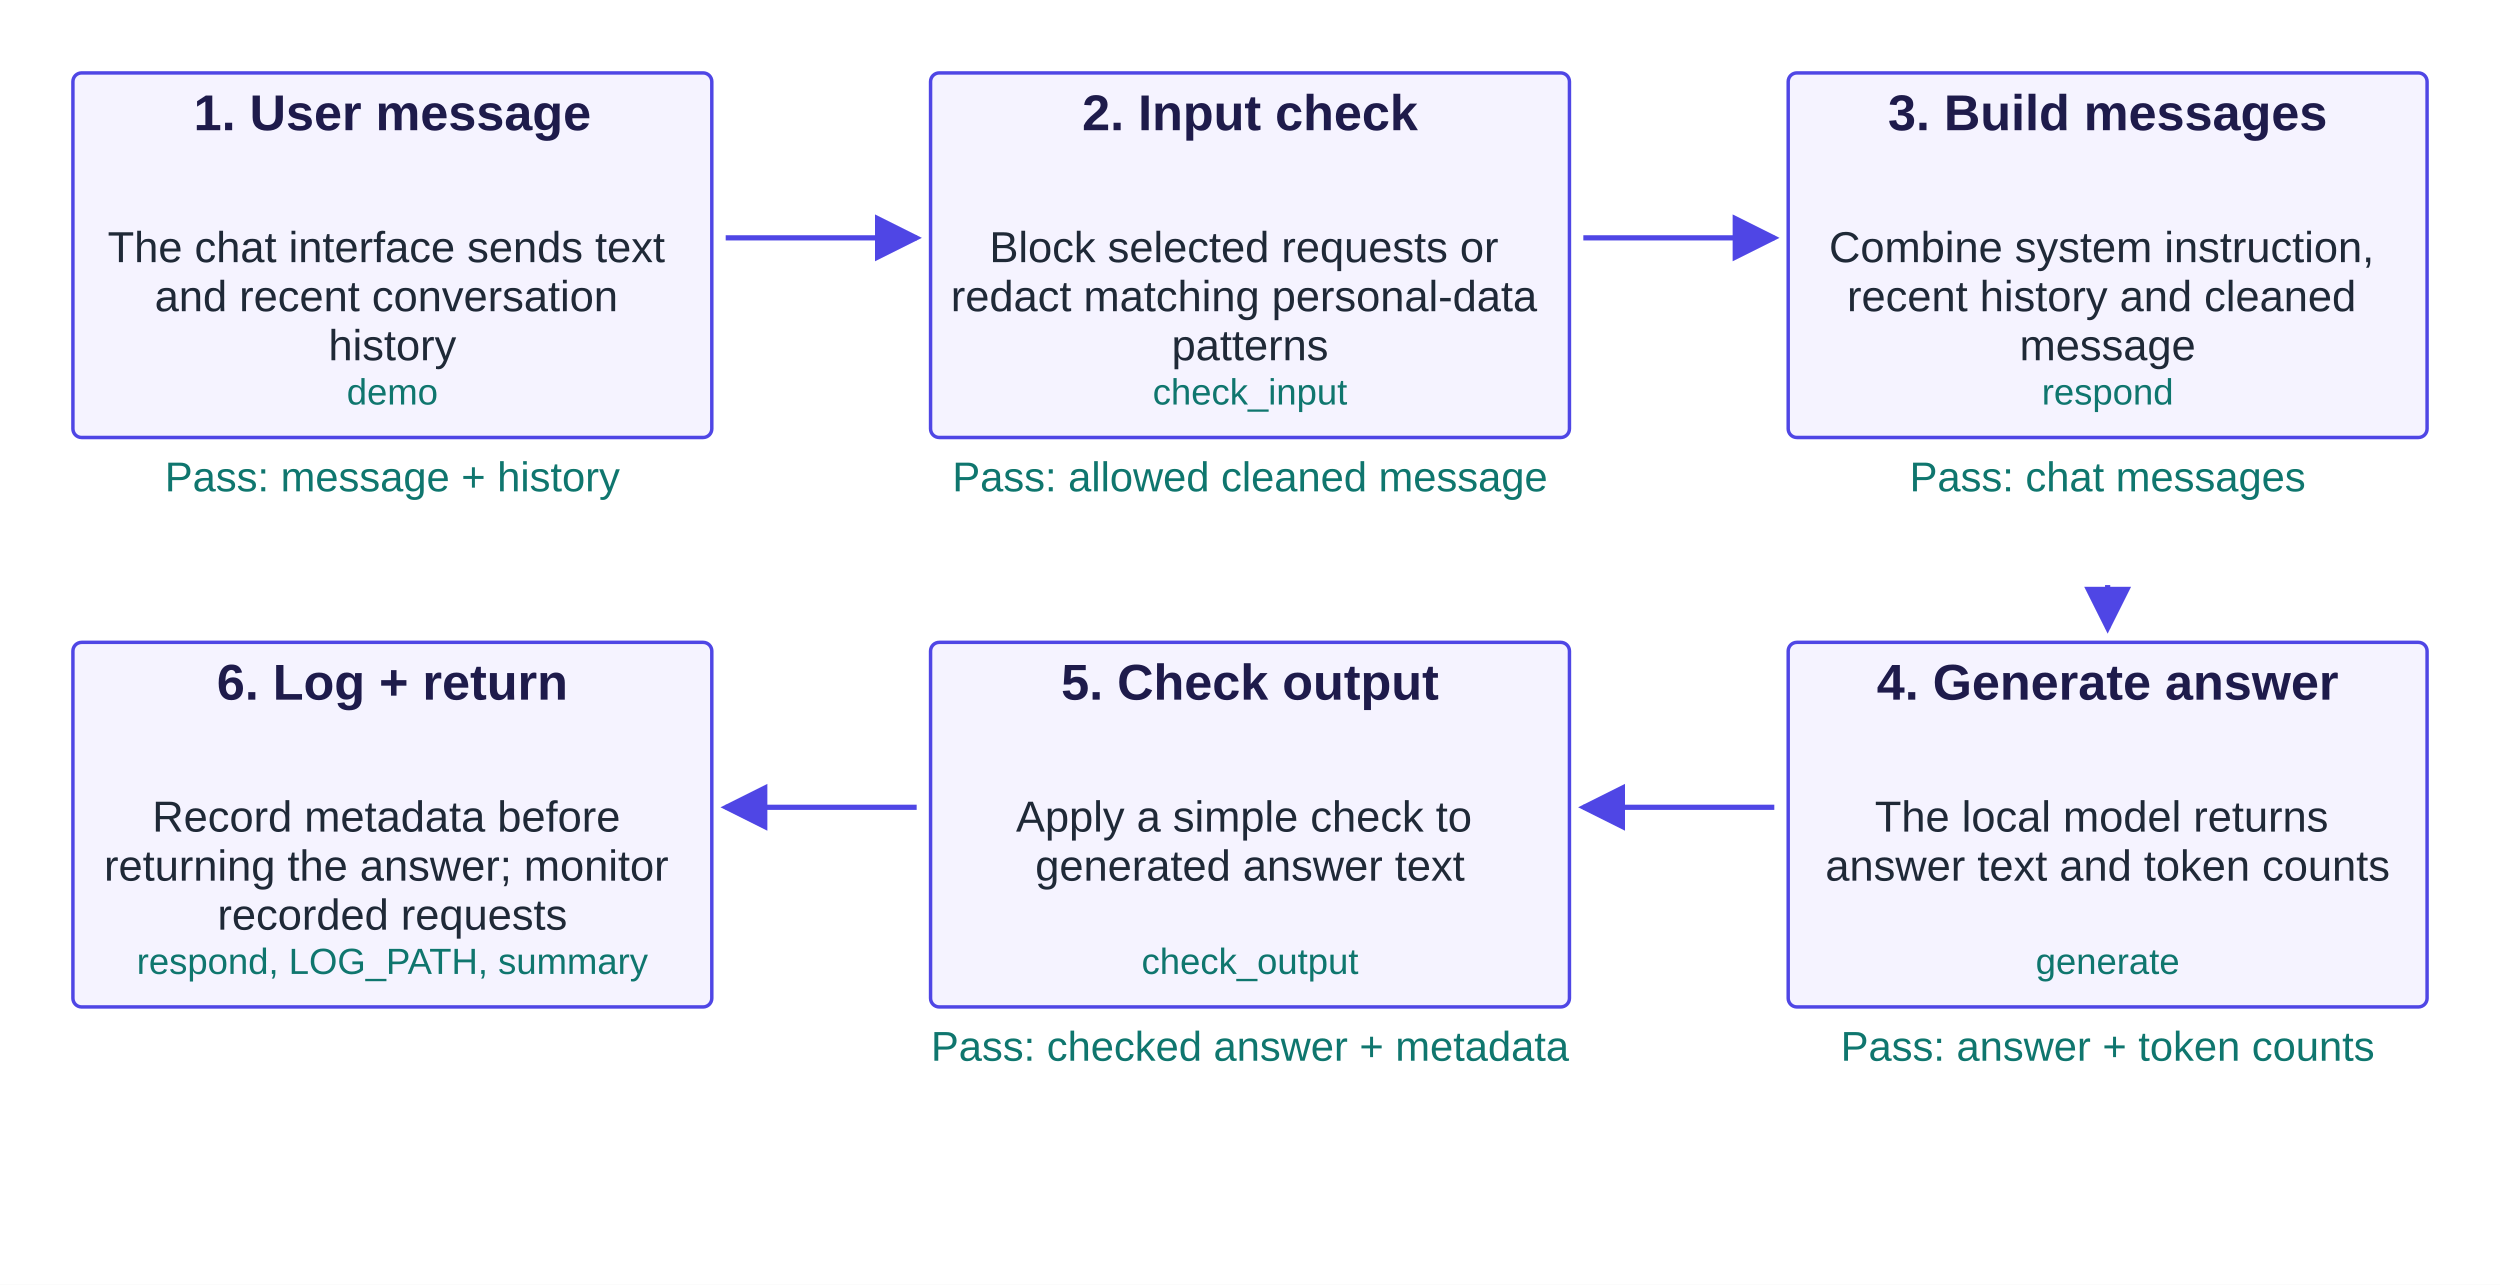
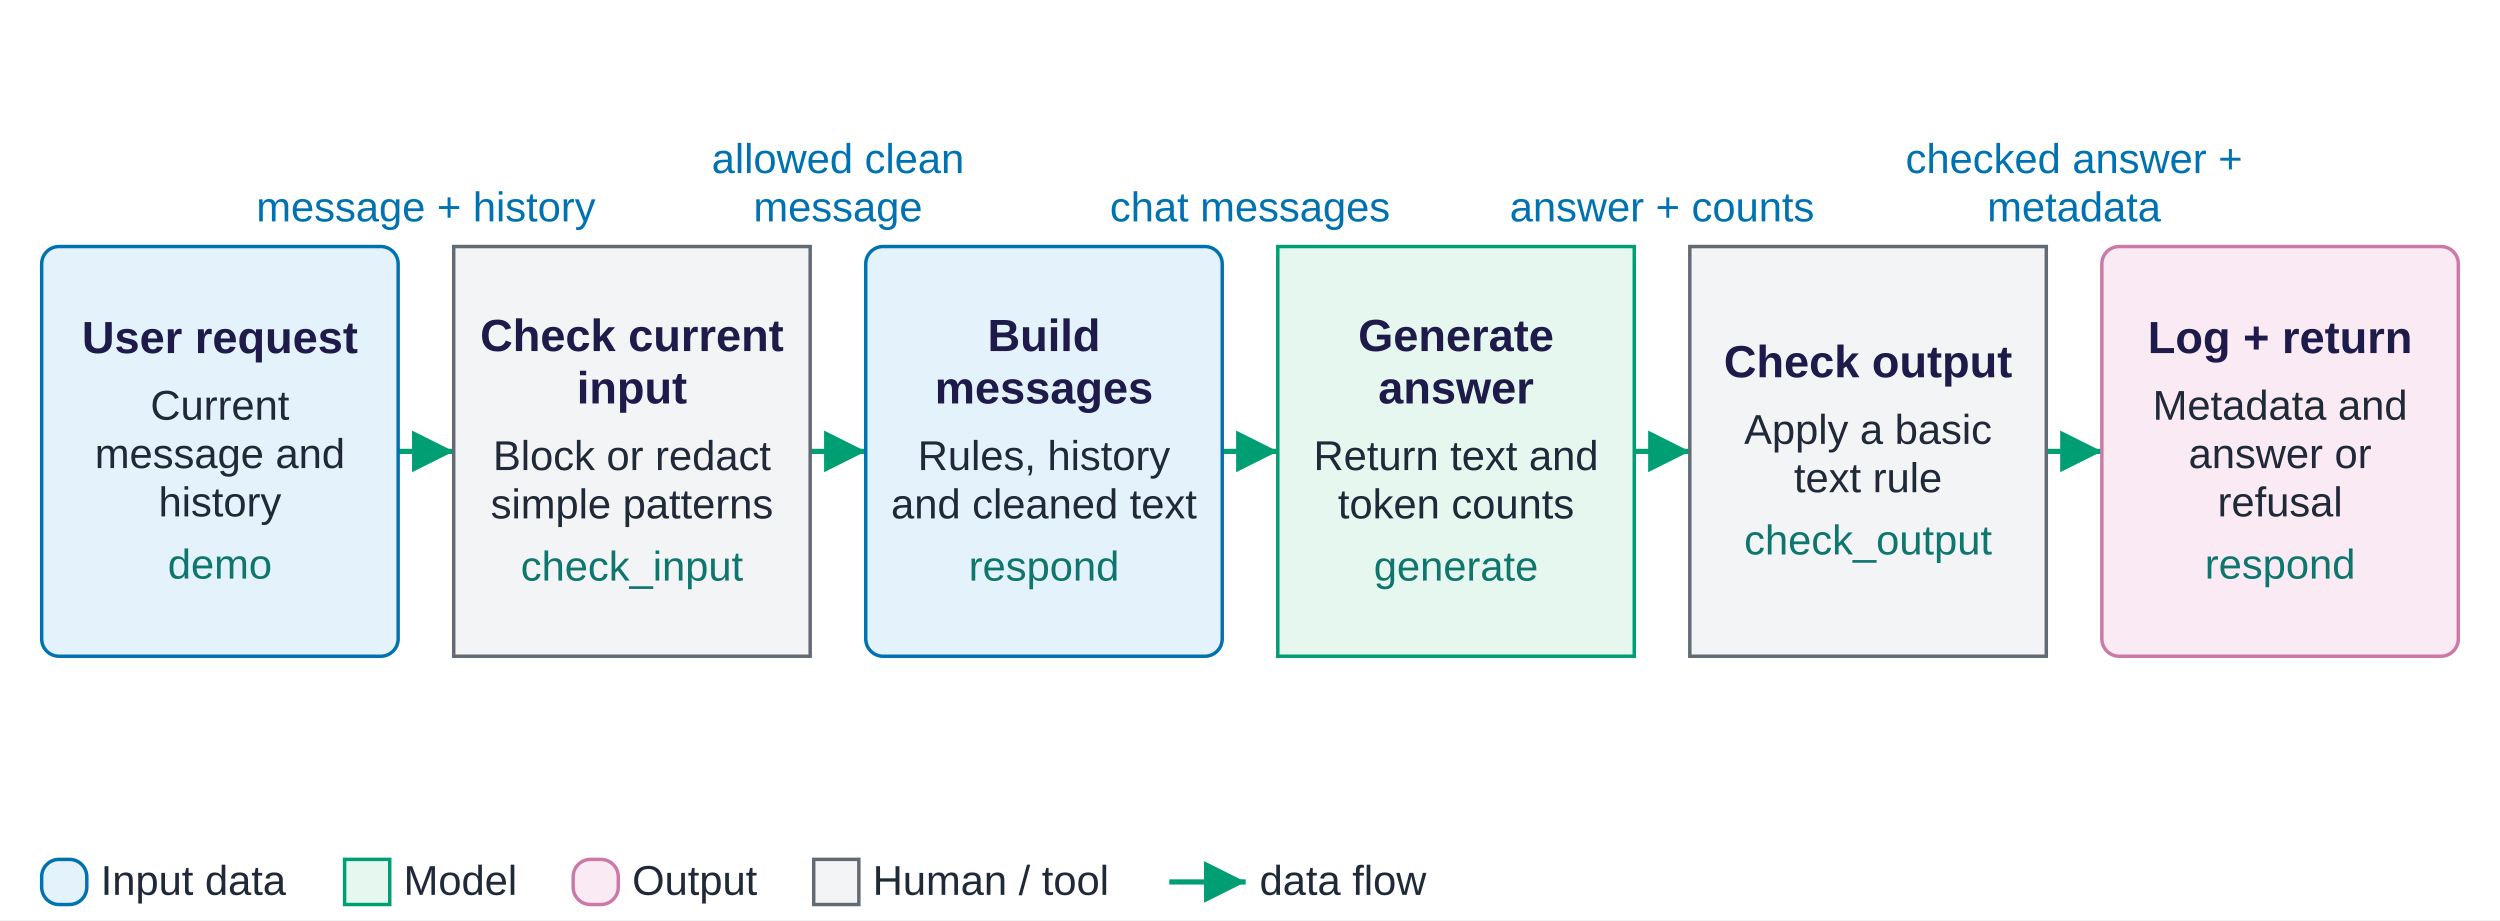
- <svg xmlns="http://www.w3.org/2000/svg" width="1440" height="740">
+ <svg xmlns="http://www.w3.org/2000/svg" width="1440" height="530" role="img">
  <rect width="100%" height="100%" fill="white" />
  <defs>
-     <marker id="arrow" markerWidth="9" markerHeight="9" refX="8" refY="4.5" orient="auto">
-       <path d="M0,0 L9,4.5 L0,9" fill="#4F46E5" />
+     <marker id="arrow009E73" markerWidth="8" markerHeight="8" refX="8" refY="4" orient="auto">
+       <path d="M0,0 L8,4 L0,8" fill="#009E73" />
    </marker>
  </defs>
-   <line x1="418" y1="137" x2="528" y2="137" stroke="#4F46E5" stroke-width="3" marker-end="url(#arrow)" />
-   <line x1="912" y1="137" x2="1022" y2="137" stroke="#4F46E5" stroke-width="3" marker-end="url(#arrow)" />
-   <line x1="1214" y1="337" x2="1214" y2="362" stroke="#4F46E5" stroke-width="3" marker-end="url(#arrow)" />
-   <line x1="1022" y1="465" x2="912" y2="465" stroke="#4F46E5" stroke-width="3" marker-end="url(#arrow)" />
-   <line x1="528" y1="465" x2="418" y2="465" stroke="#4F46E5" stroke-width="3" marker-end="url(#arrow)" />
-   <rect x="42" y="42" width="368" height="210" rx="5" fill="#F5F3FF" stroke="#4F46E5" stroke-width="2" />
-   <text font-family="Calibri,Arial,sans-serif" font-size="29" fill="#1E1B4B" font-weight="700" text-anchor="middle">
-     <tspan x="226" y="75">1. User message</tspan>
+   <polyline points="229.333,260 261.333,260" fill="none" stroke="#009E73" stroke-width="3" marker-end="url(#arrow009E73)" />
+   <text font-family="Arial,sans-serif" font-size="24" fill="#0072B2" font-weight="400" text-anchor="middle">
+     <tspan x="245.333" y="127.52">message + history</tspan>
  </text>
-   <text font-family="Calibri,Arial,sans-serif" font-size="25" fill="#1F2937" font-weight="400" text-anchor="middle">
-     <tspan x="226" y="151">The chat interface sends text</tspan>
-     <tspan x="226" y="179.25">and recent conversation</tspan>
-     <tspan x="226" y="207.5">history</tspan>
+   <polyline points="466.667,260 498.667,260" fill="none" stroke="#009E73" stroke-width="3" marker-end="url(#arrow009E73)" />
+   <text font-family="Arial,sans-serif" font-size="24" fill="#0072B2" font-weight="400" text-anchor="middle">
+     <tspan x="482.667" y="99.68">allowed clean</tspan>
  </text>
-   <text font-family="Calibri,Arial,sans-serif" font-size="21" fill="#0F766E" font-weight="400" text-anchor="middle">
-     <tspan x="226" y="233">demo</tspan>
+   <text font-family="Arial,sans-serif" font-size="24" fill="#0072B2" font-weight="400" text-anchor="middle">
+     <tspan x="482.667" y="127.52">message</tspan>
  </text>
-   <text font-family="Calibri,Arial,sans-serif" font-size="24" fill="#0F766E" font-weight="400" text-anchor="middle">
-     <tspan x="226" y="283">Pass: message + history</tspan>
+   <polyline points="704,260 736,260" fill="none" stroke="#009E73" stroke-width="3" marker-end="url(#arrow009E73)" />
+   <text font-family="Arial,sans-serif" font-size="24" fill="#0072B2" font-weight="400" text-anchor="middle">
+     <tspan x="720" y="127.52">chat messages</tspan>
  </text>
-   <rect x="536" y="42" width="368" height="210" rx="5" fill="#F5F3FF" stroke="#4F46E5" stroke-width="2" />
-   <text font-family="Calibri,Arial,sans-serif" font-size="29" fill="#1E1B4B" font-weight="700" text-anchor="middle">
-     <tspan x="720" y="75">2. Input check</tspan>
+   <polyline points="941.333,260 973.333,260" fill="none" stroke="#009E73" stroke-width="3" marker-end="url(#arrow009E73)" />
+   <text font-family="Arial,sans-serif" font-size="24" fill="#0072B2" font-weight="400" text-anchor="middle">
+     <tspan x="957.333" y="127.52">answer + counts</tspan>
  </text>
-   <text font-family="Calibri,Arial,sans-serif" font-size="25" fill="#1F2937" font-weight="400" text-anchor="middle">
-     <tspan x="720" y="151">Block selected requests or</tspan>
-     <tspan x="720" y="179.25">redact matching personal-data</tspan>
-     <tspan x="720" y="207.5">patterns</tspan>
+   <polyline points="1178.667,260 1210.667,260" fill="none" stroke="#009E73" stroke-width="3" marker-end="url(#arrow009E73)" />
+   <text font-family="Arial,sans-serif" font-size="24" fill="#0072B2" font-weight="400" text-anchor="middle">
+     <tspan x="1194.667" y="99.68">checked answer +</tspan>
  </text>
-   <text font-family="Calibri,Arial,sans-serif" font-size="21" fill="#0F766E" font-weight="400" text-anchor="middle">
-     <tspan x="720" y="233">check_input</tspan>
+   <text font-family="Arial,sans-serif" font-size="24" fill="#0072B2" font-weight="400" text-anchor="middle">
+     <tspan x="1194.667" y="127.52">metadata</tspan>
  </text>
-   <text font-family="Calibri,Arial,sans-serif" font-size="24" fill="#0F766E" font-weight="400" text-anchor="middle">
-     <tspan x="720" y="283">Pass: allowed cleaned message</tspan>
+   <rect x="24" y="142" width="205.333" height="236" rx="10" fill="#E4F2FB" stroke="#0072B2" stroke-width="2" />
+   <text font-family="Arial,sans-serif" font-size="26" fill="#1E1B4B" font-weight="700" text-anchor="middle">
+     <tspan x="126.667" y="203.38">User request</tspan>
  </text>
-   <rect x="1030" y="42" width="368" height="210" rx="5" fill="#F5F3FF" stroke="#4F46E5" stroke-width="2" />
-   <text font-family="Calibri,Arial,sans-serif" font-size="29" fill="#1E1B4B" font-weight="700" text-anchor="middle">
-     <tspan x="1214" y="75">3. Build messages</tspan>
+   <text font-family="Arial,sans-serif" font-size="24" fill="#1F2937" font-weight="400" text-anchor="middle">
+     <tspan x="126.667" y="241.76">Current</tspan>
  </text>
-   <text font-family="Calibri,Arial,sans-serif" font-size="25" fill="#1F2937" font-weight="400" text-anchor="middle">
-     <tspan x="1214" y="151">Combine system instruction,</tspan>
-     <tspan x="1214" y="179.25">recent history and cleaned</tspan>
-     <tspan x="1214" y="207.5">message</tspan>
+   <text font-family="Arial,sans-serif" font-size="24" fill="#1F2937" font-weight="400" text-anchor="middle">
+     <tspan x="126.667" y="269.6">message and</tspan>
  </text>
-   <text font-family="Calibri,Arial,sans-serif" font-size="21" fill="#0F766E" font-weight="400" text-anchor="middle">
-     <tspan x="1214" y="233">respond</tspan>
+   <text font-family="Arial,sans-serif" font-size="24" fill="#1F2937" font-weight="400" text-anchor="middle">
+     <tspan x="126.667" y="297.44">history</tspan>
  </text>
-   <text font-family="Calibri,Arial,sans-serif" font-size="24" fill="#0F766E" font-weight="400" text-anchor="middle">
-     <tspan x="1214" y="283">Pass: chat messages</tspan>
+   <text font-family="Arial,sans-serif" font-size="24" fill="#0F766E" font-weight="400" text-anchor="middle">
+     <tspan x="126.667" y="333.28">demo</tspan>
  </text>
-   <rect x="1030" y="370" width="368" height="210" rx="5" fill="#F5F3FF" stroke="#4F46E5" stroke-width="2" />
-   <text font-family="Calibri,Arial,sans-serif" font-size="29" fill="#1E1B4B" font-weight="700" text-anchor="middle">
-     <tspan x="1214" y="403">4. Generate answer</tspan>
+   <rect x="261.333" y="142" width="205.333" height="236" rx="0" fill="#F2F4F5" stroke="#626B73" stroke-width="2" />
+   <text font-family="Arial,sans-serif" font-size="26" fill="#1E1B4B" font-weight="700" text-anchor="middle">
+     <tspan x="364" y="202.22">Check current</tspan>
  </text>
-   <text font-family="Calibri,Arial,sans-serif" font-size="25" fill="#1F2937" font-weight="400" text-anchor="middle">
-     <tspan x="1214" y="479">The local model returns</tspan>
-     <tspan x="1214" y="507.25">answer text and token counts</tspan>
+   <text font-family="Arial,sans-serif" font-size="26" fill="#1E1B4B" font-weight="700" text-anchor="middle">
+     <tspan x="364" y="232.38">input</tspan>
  </text>
-   <text font-family="Calibri,Arial,sans-serif" font-size="21" fill="#0F766E" font-weight="400" text-anchor="middle">
-     <tspan x="1214" y="561">generate</tspan>
+   <text font-family="Arial,sans-serif" font-size="24" fill="#1F2937" font-weight="400" text-anchor="middle">
+     <tspan x="364" y="270.76">Block or redact</tspan>
  </text>
-   <text font-family="Calibri,Arial,sans-serif" font-size="24" fill="#0F766E" font-weight="400" text-anchor="middle">
-     <tspan x="1214" y="611">Pass: answer + token counts</tspan>
+   <text font-family="Arial,sans-serif" font-size="24" fill="#1F2937" font-weight="400" text-anchor="middle">
+     <tspan x="364" y="298.6">simple patterns</tspan>
  </text>
-   <rect x="536" y="370" width="368" height="210" rx="5" fill="#F5F3FF" stroke="#4F46E5" stroke-width="2" />
-   <text font-family="Calibri,Arial,sans-serif" font-size="29" fill="#1E1B4B" font-weight="700" text-anchor="middle">
-     <tspan x="720" y="403">5. Check output</tspan>
+   <text font-family="Arial,sans-serif" font-size="24" fill="#0F766E" font-weight="400" text-anchor="middle">
+     <tspan x="364" y="334.44">check_input</tspan>
  </text>
-   <text font-family="Calibri,Arial,sans-serif" font-size="25" fill="#1F2937" font-weight="400" text-anchor="middle">
-     <tspan x="720" y="479">Apply a simple check to</tspan>
-     <tspan x="720" y="507.25">generated answer text</tspan>
+   <rect x="498.667" y="142" width="205.333" height="236" rx="10" fill="#E4F2FB" stroke="#0072B2" stroke-width="2" />
+   <text font-family="Arial,sans-serif" font-size="26" fill="#1E1B4B" font-weight="700" text-anchor="middle">
+     <tspan x="601.333" y="202.22">Build</tspan>
  </text>
-   <text font-family="Calibri,Arial,sans-serif" font-size="21" fill="#0F766E" font-weight="400" text-anchor="middle">
-     <tspan x="720" y="561">check_output</tspan>
+   <text font-family="Arial,sans-serif" font-size="26" fill="#1E1B4B" font-weight="700" text-anchor="middle">
+     <tspan x="601.333" y="232.38">messages</tspan>
  </text>
-   <text font-family="Calibri,Arial,sans-serif" font-size="24" fill="#0F766E" font-weight="400" text-anchor="middle">
-     <tspan x="720" y="611">Pass: checked answer + metadata</tspan>
+   <text font-family="Arial,sans-serif" font-size="24" fill="#1F2937" font-weight="400" text-anchor="middle">
+     <tspan x="601.333" y="270.76">Rules, history</tspan>
  </text>
-   <rect x="42" y="370" width="368" height="210" rx="5" fill="#F5F3FF" stroke="#4F46E5" stroke-width="2" />
-   <text font-family="Calibri,Arial,sans-serif" font-size="29" fill="#1E1B4B" font-weight="700" text-anchor="middle">
-     <tspan x="226" y="403">6. Log + return</tspan>
+   <text font-family="Arial,sans-serif" font-size="24" fill="#1F2937" font-weight="400" text-anchor="middle">
+     <tspan x="601.333" y="298.6">and cleaned text</tspan>
  </text>
-   <text font-family="Calibri,Arial,sans-serif" font-size="25" fill="#1F2937" font-weight="400" text-anchor="middle">
-     <tspan x="226" y="479">Record metadata before</tspan>
-     <tspan x="226" y="507.25">returning the answer; monitor</tspan>
-     <tspan x="226" y="535.5">recorded requests</tspan>
+   <text font-family="Arial,sans-serif" font-size="24" fill="#0F766E" font-weight="400" text-anchor="middle">
+     <tspan x="601.333" y="334.44">respond</tspan>
  </text>
-   <text font-family="Calibri,Arial,sans-serif" font-size="21" fill="#0F766E" font-weight="400" text-anchor="middle">
-     <tspan x="226" y="561">respond, LOG_PATH, summary</tspan>
+   <rect x="736" y="142" width="205.333" height="236" rx="0" fill="#E5F7EF" stroke="#009E73" stroke-width="2" />
+   <text font-family="Arial,sans-serif" font-size="26" fill="#1E1B4B" font-weight="700" text-anchor="middle">
+     <tspan x="838.667" y="202.22">Generate</tspan>
+   </text>
+   <text font-family="Arial,sans-serif" font-size="26" fill="#1E1B4B" font-weight="700" text-anchor="middle">
+     <tspan x="838.667" y="232.38">answer</tspan>
+   </text>
+   <text font-family="Arial,sans-serif" font-size="24" fill="#1F2937" font-weight="400" text-anchor="middle">
+     <tspan x="838.667" y="270.76">Return text and</tspan>
+   </text>
+   <text font-family="Arial,sans-serif" font-size="24" fill="#1F2937" font-weight="400" text-anchor="middle">
+     <tspan x="838.667" y="298.6">token counts</tspan>
+   </text>
+   <text font-family="Arial,sans-serif" font-size="24" fill="#0F766E" font-weight="400" text-anchor="middle">
+     <tspan x="838.667" y="334.44">generate</tspan>
+   </text>
+   <rect x="973.333" y="142" width="205.333" height="236" rx="0" fill="#F2F4F5" stroke="#626B73" stroke-width="2" />
+   <text font-family="Arial,sans-serif" font-size="26" fill="#1E1B4B" font-weight="700" text-anchor="middle">
+     <tspan x="1076" y="217.3">Check output</tspan>
+   </text>
+   <text font-family="Arial,sans-serif" font-size="24" fill="#1F2937" font-weight="400" text-anchor="middle">
+     <tspan x="1076" y="255.68">Apply a basic</tspan>
+   </text>
+   <text font-family="Arial,sans-serif" font-size="24" fill="#1F2937" font-weight="400" text-anchor="middle">
+     <tspan x="1076" y="283.52">text rule</tspan>
+   </text>
+   <text font-family="Arial,sans-serif" font-size="24" fill="#0F766E" font-weight="400" text-anchor="middle">
+     <tspan x="1076" y="319.36">check_output</tspan>
+   </text>
+   <rect x="1210.667" y="142" width="205.333" height="236" rx="10" fill="#F9EAF4" stroke="#CC79A7" stroke-width="2" />
+   <text font-family="Arial,sans-serif" font-size="26" fill="#1E1B4B" font-weight="700" text-anchor="middle">
+     <tspan x="1313.333" y="203.38">Log + return</tspan>
+   </text>
+   <text font-family="Arial,sans-serif" font-size="24" fill="#1F2937" font-weight="400" text-anchor="middle">
+     <tspan x="1313.333" y="241.76">Metadata and</tspan>
+   </text>
+   <text font-family="Arial,sans-serif" font-size="24" fill="#1F2937" font-weight="400" text-anchor="middle">
+     <tspan x="1313.333" y="269.6">answer or</tspan>
+   </text>
+   <text font-family="Arial,sans-serif" font-size="24" fill="#1F2937" font-weight="400" text-anchor="middle">
+     <tspan x="1313.333" y="297.44">refusal</tspan>
+   </text>
+   <text font-family="Arial,sans-serif" font-size="24" fill="#0F766E" font-weight="400" text-anchor="middle">
+     <tspan x="1313.333" y="333.28">respond</tspan>
+   </text>
+   <rect x="24" y="495" width="26" height="26" rx="10" fill="#E4F2FB" stroke="#0072B2" stroke-width="2" />
+   <text font-family="Arial,sans-serif" font-size="24" fill="#1F2937" font-weight="400" text-anchor="start">
+     <tspan x="58" y="515.44">Input data</tspan>
+   </text>
+   <rect x="198.488" y="495" width="26" height="26" rx="0" fill="#E5F7EF" stroke="#009E73" stroke-width="2" />
+   <text font-family="Arial,sans-serif" font-size="24" fill="#1F2937" font-weight="400" text-anchor="start">
+     <tspan x="232.488" y="515.44">Model</tspan>
+   </text>
+   <rect x="330.128" y="495" width="26" height="26" rx="10" fill="#F9EAF4" stroke="#CC79A7" stroke-width="2" />
+   <text font-family="Arial,sans-serif" font-size="24" fill="#1F2937" font-weight="400" text-anchor="start">
+     <tspan x="364.128" y="515.44">Output</tspan>
+   </text>
+   <rect x="468.697" y="495" width="26" height="26" rx="0" fill="#F2F4F5" stroke="#626B73" stroke-width="2" />
+   <text font-family="Arial,sans-serif" font-size="24" fill="#1F2937" font-weight="400" text-anchor="start">
+     <tspan x="502.697" y="515.44">Human / tool</tspan>
+   </text>
+   <polyline points="673.515,508 717.515,508" fill="none" stroke="#009E73" stroke-width="3" marker-end="url(#arrow009E73)" />
+   <text font-family="Arial,sans-serif" font-size="24" fill="#1F2937" font-weight="400" text-anchor="start">
+     <tspan x="725.515" y="515.44">data flow</tspan>
  </text>
</svg>
